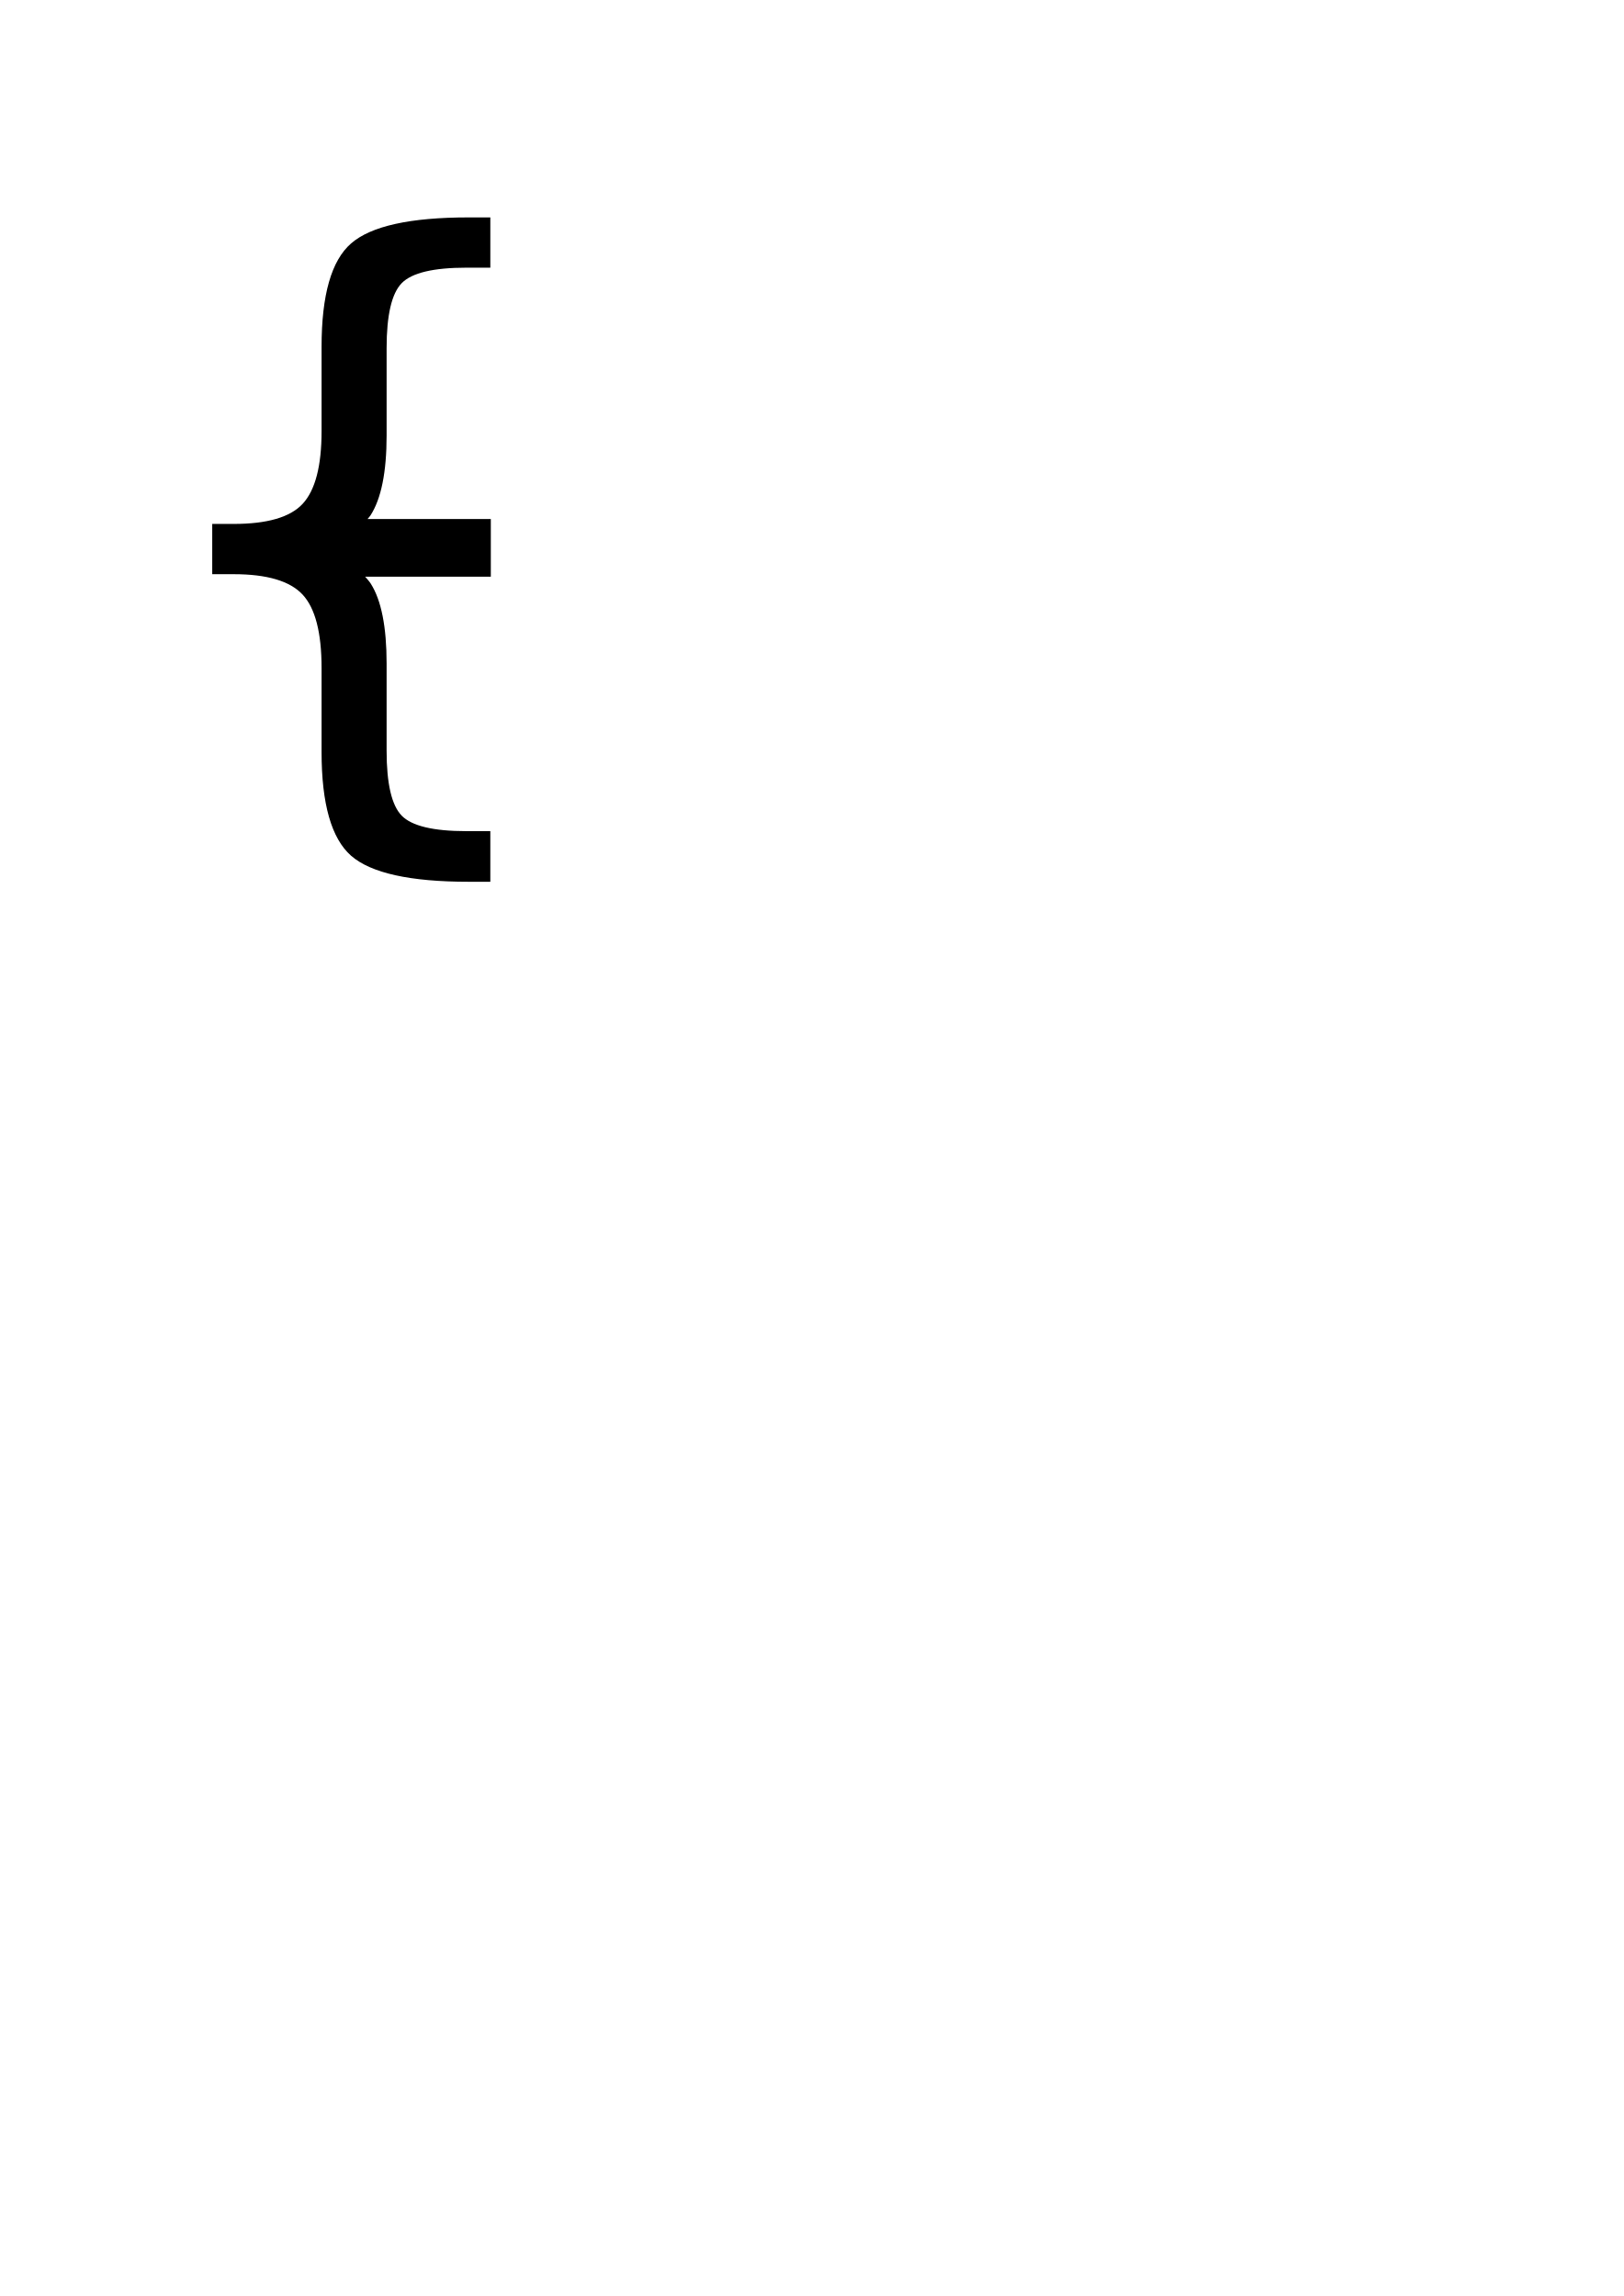
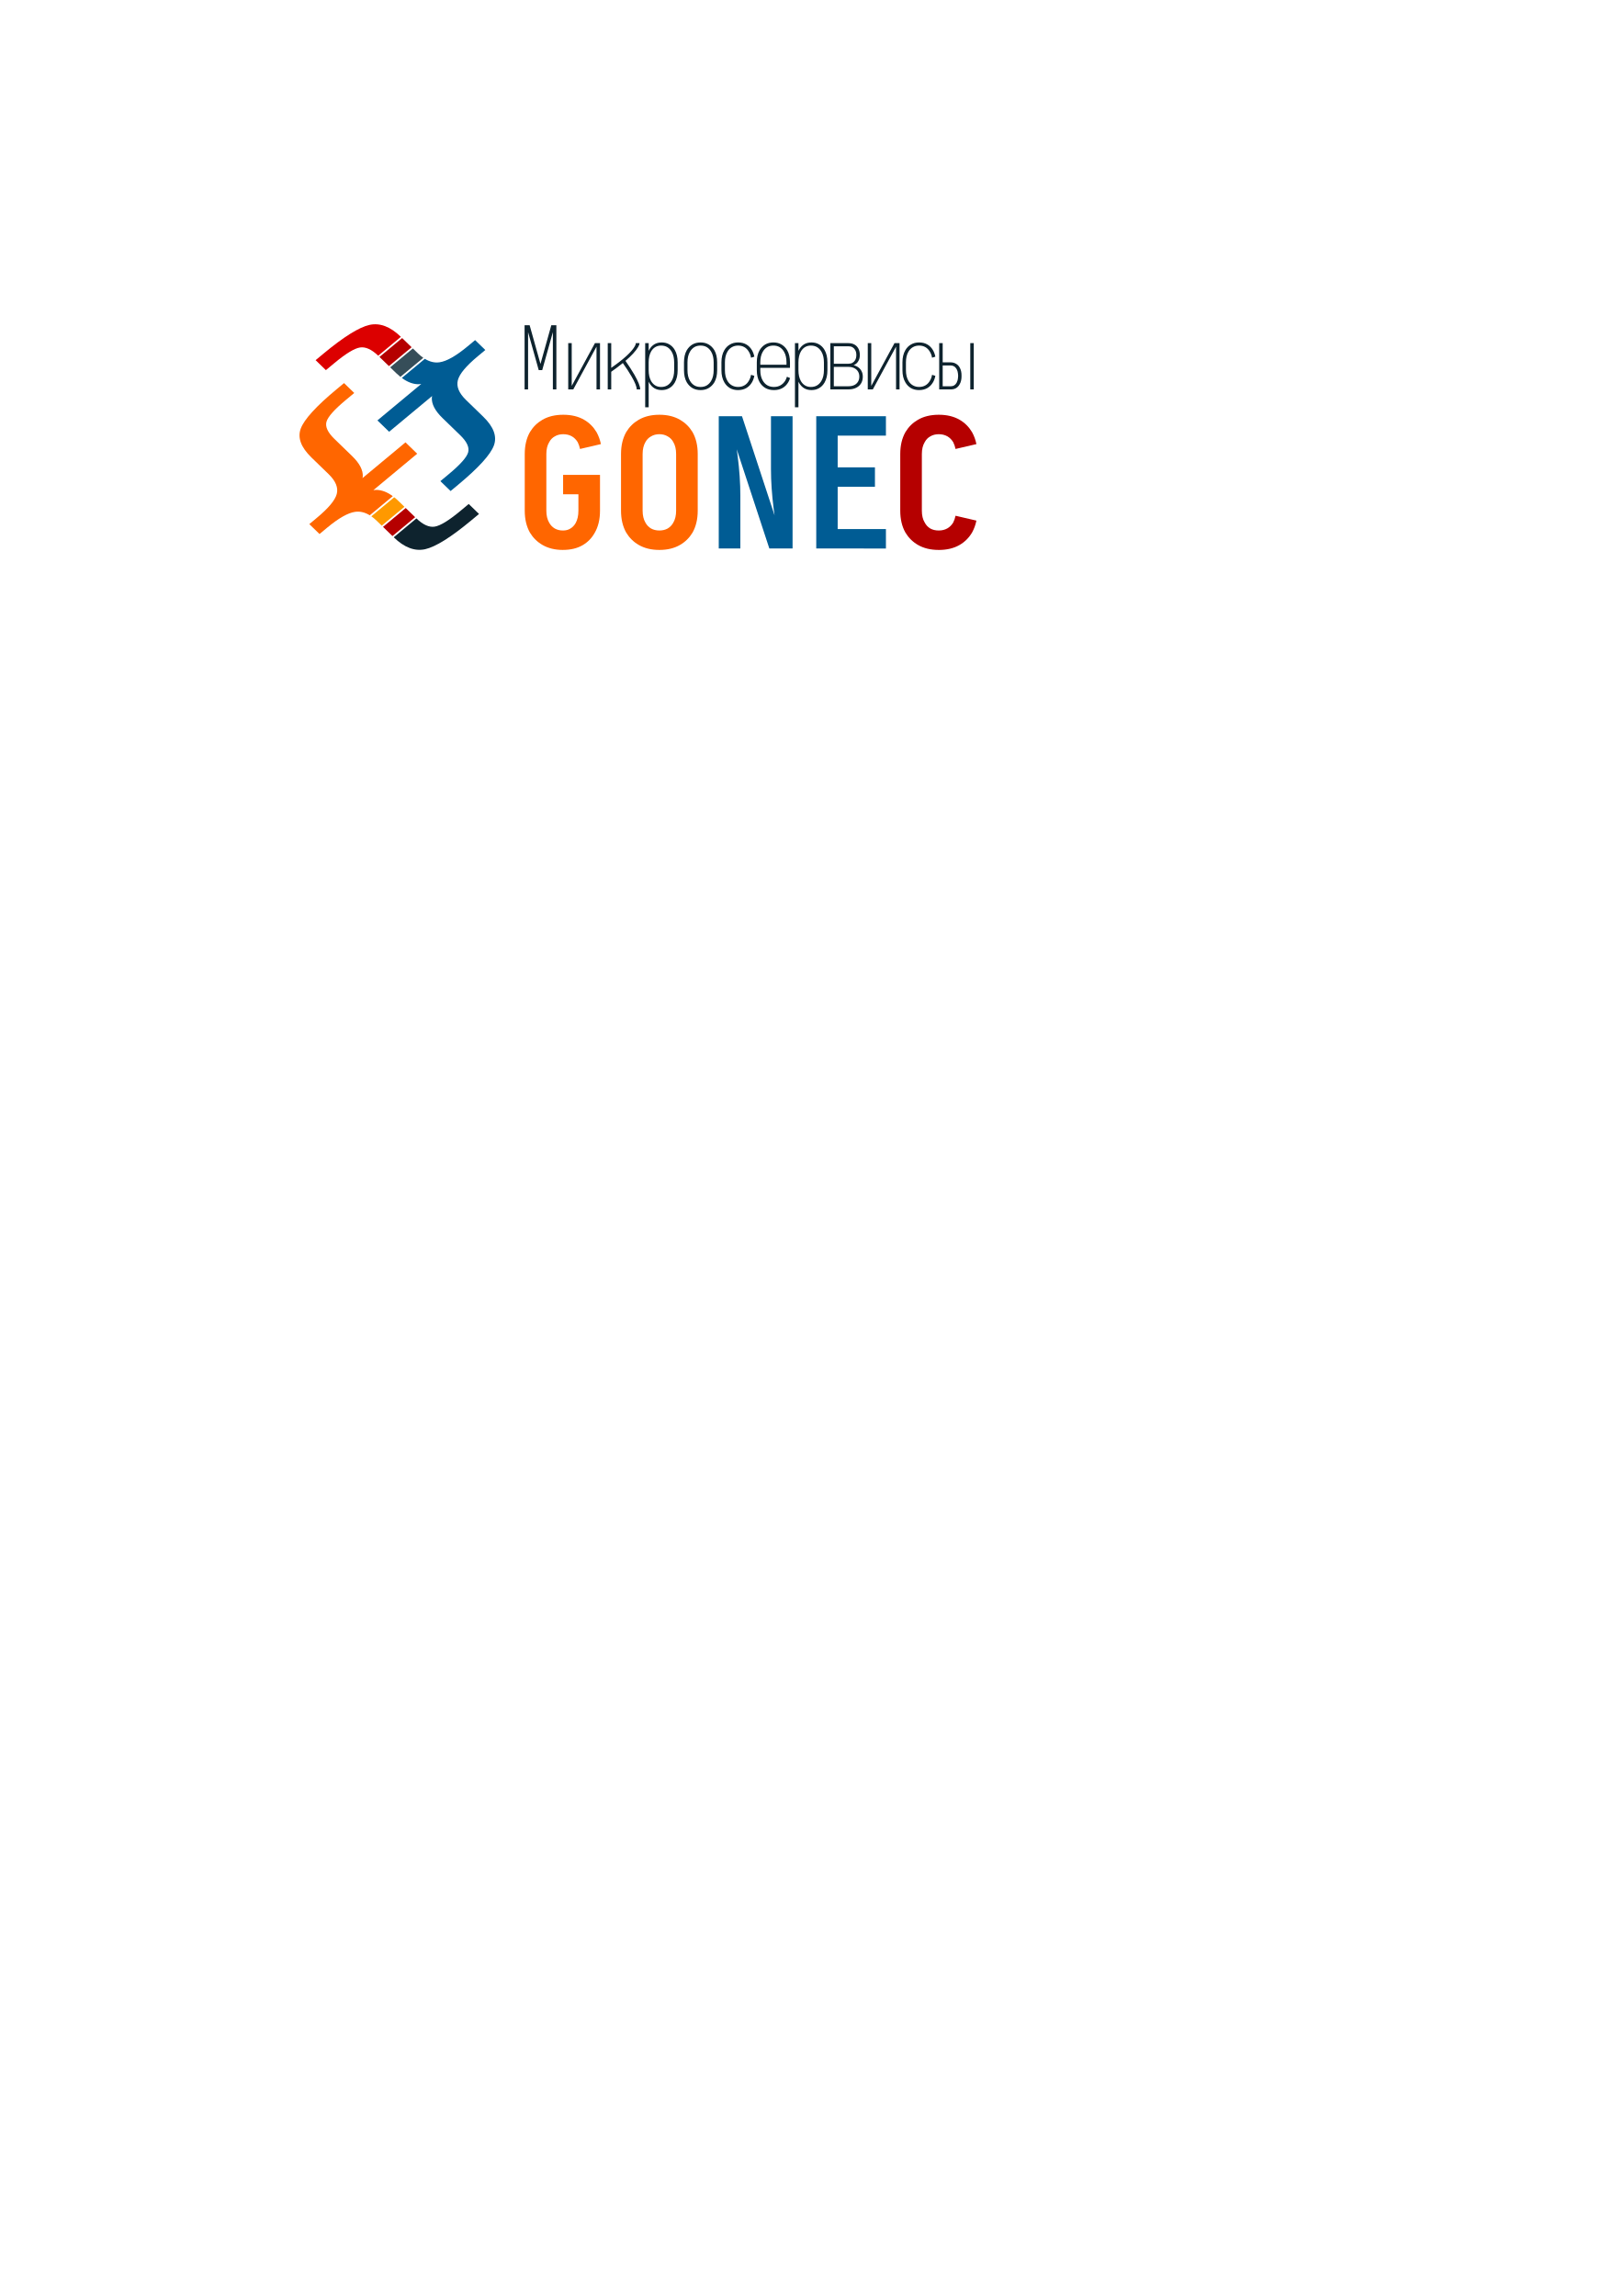
- <svg xmlns="http://www.w3.org/2000/svg" width="210mm" height="297mm" viewBox="0 0 210 297" version="1.1" id="svg4553">
-   <defs id="defs4547" />
+ <svg xmlns="http://www.w3.org/2000/svg" width="210mm" height="297mm" viewBox="0 0 210 297" version="1.1" id="svg8">
+   <defs id="defs2" />
  <g id="layer1">
-     <path style="font-style:normal;font-weight:normal;font-size:medium;line-height:1.25;font-family:sans-serif;letter-spacing:0px;word-spacing:0px;fill:#000000;fill-opacity:1;stroke:none;stroke-width:2.328" d="m 60.596,28.123 c -7.548,0 -12.61,1.122 -15.187,3.365 -2.546,2.213 -3.819,6.669 -3.819,13.368 v 10.913 c 0,4.517 -0.818,7.654 -2.455,9.412 -1.607,1.728 -4.577,2.592 -8.912,2.592 h -2.774 v 6.502 h 2.774 c 4.305,0 7.275,0.879 8.912,2.637 1.637,1.758 2.455,4.926 2.455,9.503 v 10.867 c 0,6.699 1.273,11.171 3.819,13.414 2.577,2.243 7.639,3.365 15.187,3.365 h 2.819 v -6.548 h -3.092 c -4.274,0 -7.063,-0.667 -8.367,-2.001 -1.303,-1.334 -1.955,-4.138 -1.955,-8.412 v -11.277 c 0,-4.729 -0.682,-8.169 -2.046,-10.322 -0.207,-0.326 -0.479,-0.609 -0.732,-0.905 h 16.256 v -7.457 h -15.942 c 0.117,-0.158 0.267,-0.293 0.373,-0.459 1.394,-2.152 2.092,-5.608 2.092,-10.367 V 45.038 c 0,-4.274 0.652,-7.078 1.955,-8.412 1.303,-1.334 4.092,-2.001 8.367,-2.001 h 3.092 v -6.502 z" id="path4528" />
+     <g id="g114" transform="translate(-2.645833,17.00893)">
+       <path d="m 75.449,54.128 q -1.537,0 -2.654,-0.652 -1.001,-0.582 -1.607,-1.583 -0.675,-1.187 -0.675,-2.841 v -7.334 q 0,-1.653 0.675,-2.841 0.605,-1.001 1.607,-1.583 1.118,-0.652 2.701,-0.652 1.583,0 2.701,0.652 1.001,0.582 1.607,1.607 0.396,0.722 0.559,1.537 l -2.701,0.629 q -0.093,-0.466 -0.303,-0.885 -0.303,-0.489 -0.745,-0.745 -0.489,-0.279 -1.118,-0.279 -0.629,0 -1.094,0.279 -0.466,0.256 -0.722,0.745 -0.373,0.605 -0.373,1.537 v 7.334 q 0,0.931 0.373,1.56 0.256,0.466 0.722,0.745 0.466,0.256 1.048,0.256 0.559,0 0.931,-0.233 0.419,-0.233 0.699,-0.699 0.373,-0.652 0.373,-1.63 v -2.119 h -1.979 v -2.515 h 4.773 v 4.633 q 0,1.7 -0.699,2.887 -0.559,1.001 -1.56,1.583 -1.048,0.605 -2.538,0.605 z" style="font-style:normal;font-variant:normal;font-weight:bold;font-stretch:normal;font-size:23.283px;line-height:1.25;font-family:Iosevka;-inkscape-font-specification:'Iosevka Bold';letter-spacing:2.323px;word-spacing:0px;fill:#ff6600;fill-opacity:1;stroke:none;stroke-width:0.265" id="path57" />
+       <path d="m 87.925,54.128 q -1.56,0 -2.678,-0.652 -1.001,-0.582 -1.607,-1.583 -0.675,-1.187 -0.675,-2.841 v -7.334 q 0,-1.653 0.675,-2.841 0.605,-1.001 1.607,-1.583 1.118,-0.652 2.678,-0.652 1.56,0 2.678,0.652 1.001,0.582 1.607,1.583 0.675,1.187 0.675,2.841 v 7.334 q 0,1.653 -0.675,2.841 -0.605,1.001 -1.607,1.583 -1.118,0.652 -2.678,0.652 z m 0,-2.515 q 0.605,0 1.071,-0.256 0.466,-0.279 0.722,-0.745 0.373,-0.629 0.373,-1.56 v -7.334 q 0,-0.931 -0.373,-1.56 -0.256,-0.466 -0.722,-0.722 -0.466,-0.279 -1.071,-0.279 -0.605,0 -1.071,0.279 -0.466,0.256 -0.722,0.722 -0.373,0.629 -0.373,1.56 v 7.334 q 0,0.931 0.373,1.56 0.256,0.466 0.722,0.745 0.466,0.256 1.071,0.256 z" style="font-style:normal;font-variant:normal;font-weight:bold;font-stretch:normal;font-size:23.283px;line-height:1.25;font-family:Iosevka;-inkscape-font-specification:'Iosevka Bold';letter-spacing:2.323px;word-spacing:0px;fill:#ff6600;fill-opacity:1;stroke:none;stroke-width:0.265" id="path59" />
+       <path d="M 95.605,53.941 V 36.828 h 3.004 l 4.214,12.829 q -0.047,-0.419 -0.116,-0.861 -0.349,-2.747 -0.349,-5.122 v -6.845 h 2.794 v 17.113 h -3.004 L 97.933,41.112 q 0.047,0.419 0.116,0.861 0.349,2.747 0.349,5.122 v 6.845 z" style="font-style:normal;font-variant:normal;font-weight:bold;font-stretch:normal;font-size:23.283px;line-height:1.25;font-family:Iosevka;-inkscape-font-specification:'Iosevka Bold';letter-spacing:2.323px;word-spacing:0px;fill:#005c94;fill-opacity:1;stroke:none;stroke-width:0.265" id="path61" />
+       <path d="M 108.215,53.941 V 36.828 h 9.011 v 2.515 h -6.24 v 4.098 h 4.82 v 2.515 h -4.82 v 5.472 h 6.24 v 2.515 z" style="font-style:normal;font-variant:normal;font-weight:bold;font-stretch:normal;font-size:23.283px;line-height:1.25;font-family:Iosevka;-inkscape-font-specification:'Iosevka Bold';letter-spacing:2.323px;word-spacing:0px;fill:#005c94;fill-opacity:1;stroke:none;stroke-width:0.265" id="path63" />
+       <path d="m 124.062,54.128 q -1.583,0 -2.701,-0.652 -1.001,-0.582 -1.607,-1.583 -0.675,-1.187 -0.675,-2.841 v -7.334 q 0,-1.653 0.675,-2.841 0.605,-1.001 1.607,-1.583 1.118,-0.652 2.701,-0.652 1.583,0 2.701,0.652 1.001,0.582 1.607,1.607 0.396,0.722 0.559,1.537 l -2.701,0.629 q -0.093,-0.466 -0.303,-0.885 -0.303,-0.489 -0.745,-0.745 -0.489,-0.279 -1.118,-0.279 -0.629,0 -1.094,0.279 -0.466,0.256 -0.722,0.745 -0.373,0.605 -0.373,1.537 v 7.334 q 0,0.931 0.373,1.537 0.256,0.489 0.722,0.768 0.466,0.256 1.094,0.256 0.629,0 1.118,-0.279 0.442,-0.256 0.745,-0.745 0.21,-0.419 0.303,-0.885 l 2.701,0.629 q -0.163,0.815 -0.559,1.537 -0.605,1.024 -1.607,1.607 -1.118,0.652 -2.701,0.652 z" style="font-style:normal;font-variant:normal;font-weight:bold;font-stretch:normal;font-size:23.283px;line-height:1.25;font-family:Iosevka;-inkscape-font-specification:'Iosevka Bold';letter-spacing:2.323px;word-spacing:0px;fill:#b50000;fill-opacity:1;stroke:none;stroke-width:0.265" id="path65" />
+     </g>
+     <g id="g128" transform="translate(-2.572157,-20.91544)">
+       <path d="m 70.419,71.286 v -8.297 h 0.655 l 1.4,5.001 1.4,-5.001 h 0.655 v 8.297 h -0.452 v -7.406 l -1.377,4.911 h -0.452 l -1.377,-4.911 v 7.406 z" style="font-style:normal;font-variant:normal;font-weight:200;font-stretch:normal;font-size:11.289px;line-height:1;font-family:Iosevka;-inkscape-font-specification:'Iosevka Ultra-Light';letter-spacing:0px;word-spacing:0px;fill:#0e232e;fill-opacity:1;stroke:none;stroke-width:0.265" id="path67" />
+       <path d="m 76.063,71.286 v -5.983 h 0.452 v 5.532 l 3.003,-5.532 h 0.655 v 5.983 h -0.452 v -5.532 l -3.003,5.532 z" style="font-style:normal;font-variant:normal;font-weight:200;font-stretch:normal;font-size:11.289px;line-height:1;font-family:Iosevka;-inkscape-font-specification:'Iosevka Ultra-Light';letter-spacing:0px;word-spacing:0px;fill:#0e232e;fill-opacity:1;stroke:none;stroke-width:0.265" id="path69" />
+       <path d="m 81.173,71.286 v -5.983 h 0.452 v 3.195 q 2.416,-1.682 3.037,-2.777 0.147,-0.248 0.147,-0.418 h 0.474 q 0,0.192 -0.169,0.485 -0.452,0.779 -1.648,1.806 0.677,0.971 1.151,1.784 0.756,1.321 0.756,1.908 h -0.452 q 0,-0.531 -0.666,-1.671 -0.418,-0.734 -1.129,-1.738 -0.655,0.531 -1.501,1.129 v 2.28 z" style="font-style:normal;font-variant:normal;font-weight:200;font-stretch:normal;font-size:11.289px;line-height:1;font-family:Iosevka;-inkscape-font-specification:'Iosevka Ultra-Light';letter-spacing:0px;word-spacing:0px;fill:#0e232e;fill-opacity:1;stroke:none;stroke-width:0.265" id="path71" />
+       <path d="m 86.016,73.6 v -8.297 h 0.452 v 0.993 q 0.034,-0.079 0.079,-0.147 0.26,-0.463 0.677,-0.711 0.395,-0.226 0.926,-0.226 0.564,0 0.982,0.248 0.44,0.248 0.711,0.722 0.373,0.643 0.373,1.603 v 1.016 q 0,0.96 -0.373,1.603 -0.271,0.474 -0.711,0.722 -0.418,0.248 -0.982,0.248 -0.531,0 -0.926,-0.226 -0.418,-0.248 -0.677,-0.711 -0.045,-0.068 -0.079,-0.147 v 3.308 z m 2.066,-2.63 q 0.44,0 0.779,-0.192 0.361,-0.214 0.587,-0.61 0.316,-0.542 0.316,-1.366 v -1.016 q 0,-0.824 -0.316,-1.366 -0.226,-0.395 -0.587,-0.61 -0.339,-0.192 -0.779,-0.192 -0.418,0 -0.734,0.181 -0.339,0.192 -0.564,0.576 -0.316,0.564 -0.316,1.411 v 1.016 q 0,0.847 0.316,1.411 0.226,0.384 0.564,0.576 0.316,0.181 0.734,0.181 z" style="font-style:normal;font-variant:normal;font-weight:200;font-stretch:normal;font-size:11.289px;line-height:1;font-family:Iosevka;-inkscape-font-specification:'Iosevka Ultra-Light';letter-spacing:0px;word-spacing:0px;fill:#0e232e;fill-opacity:1;stroke:none;stroke-width:0.265" id="path73" />
+       <path d="m 93.18,71.376 q -0.598,0 -1.05,-0.26 -0.44,-0.26 -0.734,-0.745 -0.361,-0.632 -0.361,-1.569 v -1.016 q 0,-0.937 0.361,-1.569 0.294,-0.485 0.734,-0.745 0.452,-0.26 1.05,-0.26 0.598,0 1.039,0.26 0.452,0.26 0.745,0.745 0.361,0.632 0.361,1.569 v 1.016 q 0,0.937 -0.361,1.569 -0.294,0.485 -0.745,0.745 -0.44,0.26 -1.039,0.26 z m 0,-0.406 q 0.452,0 0.79,-0.192 0.361,-0.214 0.587,-0.61 0.316,-0.542 0.316,-1.366 v -1.016 q 0,-0.824 -0.316,-1.366 -0.226,-0.395 -0.587,-0.61 -0.339,-0.192 -0.79,-0.192 -0.452,0 -0.79,0.192 -0.361,0.214 -0.587,0.61 -0.316,0.542 -0.316,1.366 v 1.016 q 0,0.824 0.316,1.366 0.226,0.395 0.587,0.61 0.339,0.192 0.79,0.192 z" style="font-style:normal;font-variant:normal;font-weight:200;font-stretch:normal;font-size:11.289px;line-height:1;font-family:Iosevka;-inkscape-font-specification:'Iosevka Ultra-Light';letter-spacing:0px;word-spacing:0px;fill:#0e232e;fill-opacity:1;stroke:none;stroke-width:0.265" id="path75" />
+       <path d="m 98.034,71.376 q -0.61,0 -1.061,-0.26 -0.452,-0.271 -0.722,-0.745 -0.373,-0.632 -0.373,-1.569 v -1.016 q 0,-0.937 0.373,-1.569 0.271,-0.474 0.722,-0.734 0.452,-0.271 1.061,-0.271 0.61,0 1.061,0.26 0.452,0.26 0.734,0.745 0.214,0.373 0.305,0.835 l -0.429,0.135 q -0.068,-0.429 -0.271,-0.756 -0.226,-0.406 -0.587,-0.61 -0.35,-0.203 -0.813,-0.203 -0.452,0 -0.802,0.203 -0.361,0.203 -0.587,0.598 -0.316,0.542 -0.316,1.366 v 1.016 q 0,0.824 0.316,1.366 0.226,0.395 0.587,0.598 0.35,0.203 0.802,0.203 0.463,0 0.813,-0.203 0.361,-0.203 0.587,-0.61 0.203,-0.327 0.271,-0.756 l 0.429,0.135 q -0.09,0.463 -0.305,0.835 -0.282,0.485 -0.734,0.745 -0.452,0.26 -1.061,0.26 z" style="font-style:normal;font-variant:normal;font-weight:200;font-stretch:normal;font-size:11.289px;line-height:1;font-family:Iosevka;-inkscape-font-specification:'Iosevka Ultra-Light';letter-spacing:0px;word-spacing:0px;fill:#0e232e;fill-opacity:1;stroke:none;stroke-width:0.265" id="path77" />
+       <path d="m 102.677,71.376 q -0.643,0 -1.118,-0.271 -0.463,-0.271 -0.745,-0.756 -0.361,-0.632 -0.361,-1.547 v -1.016 q 0,-0.937 0.361,-1.569 0.294,-0.485 0.734,-0.745 0.452,-0.26 1.05,-0.26 0.598,0 1.039,0.26 0.452,0.26 0.745,0.745 0.361,0.632 0.361,1.569 v 0.711 h -3.838 v 0.305 q 0,0.802 0.316,1.343 0.226,0.395 0.587,0.61 0.373,0.214 0.858,0.214 0.497,0 0.858,-0.214 0.373,-0.214 0.621,-0.621 0.124,-0.226 0.203,-0.485 l 0.406,0.169 q -0.079,0.282 -0.226,0.531 -0.282,0.485 -0.745,0.756 -0.474,0.271 -1.106,0.271 z m -1.772,-3.285 h 3.387 v -0.305 q 0,-0.824 -0.316,-1.366 -0.226,-0.395 -0.587,-0.61 -0.339,-0.192 -0.79,-0.192 -0.452,0 -0.79,0.192 -0.361,0.214 -0.587,0.61 -0.316,0.542 -0.316,1.366 z" style="font-style:normal;font-variant:normal;font-weight:200;font-stretch:normal;font-size:11.289px;line-height:1;font-family:Iosevka;-inkscape-font-specification:'Iosevka Ultra-Light';letter-spacing:0px;word-spacing:0px;fill:#0e232e;fill-opacity:1;stroke:none;stroke-width:0.265" id="path79" />
+       <path d="m 105.386,73.6 v -8.297 h 0.452 v 0.993 q 0.034,-0.079 0.079,-0.147 0.26,-0.463 0.677,-0.711 0.395,-0.226 0.926,-0.226 0.564,0 0.982,0.248 0.44,0.248 0.711,0.722 0.373,0.643 0.373,1.603 v 1.016 q 0,0.96 -0.373,1.603 -0.271,0.474 -0.711,0.722 -0.418,0.248 -0.982,0.248 -0.531,0 -0.926,-0.226 -0.418,-0.248 -0.677,-0.711 -0.045,-0.068 -0.079,-0.147 v 3.308 z m 2.066,-2.63 q 0.44,0 0.779,-0.192 0.361,-0.214 0.587,-0.61 0.316,-0.542 0.316,-1.366 v -1.016 q 0,-0.824 -0.316,-1.366 -0.226,-0.395 -0.587,-0.61 -0.339,-0.192 -0.779,-0.192 -0.418,0 -0.734,0.181 -0.339,0.192 -0.564,0.576 -0.316,0.564 -0.316,1.411 v 1.016 q 0,0.847 0.316,1.411 0.226,0.384 0.564,0.576 0.316,0.181 0.734,0.181 z" style="font-style:normal;font-variant:normal;font-weight:200;font-stretch:normal;font-size:11.289px;line-height:1;font-family:Iosevka;-inkscape-font-specification:'Iosevka Ultra-Light';letter-spacing:0px;word-spacing:0px;fill:#0e232e;fill-opacity:1;stroke:none;stroke-width:0.265" id="path81" />
+       <path d="m 109.962,71.286 v -5.983 h 2.337 q 0.463,0 0.802,0.192 0.294,0.169 0.474,0.485 0.203,0.35 0.203,0.858 0,0.463 -0.192,0.779 -0.158,0.294 -0.463,0.463 -0.068,0.045 -0.147,0.068 0.248,0.068 0.463,0.192 0.35,0.203 0.531,0.531 0.192,0.316 0.192,0.768 0,0.474 -0.203,0.835 -0.203,0.35 -0.564,0.553 -0.44,0.26 -1.095,0.26 z m 2.337,-3.319 q 0.316,0 0.531,-0.124 0.214,-0.124 0.339,-0.339 0.158,-0.271 0.158,-0.666 0,-0.395 -0.158,-0.655 -0.124,-0.226 -0.339,-0.35 -0.214,-0.124 -0.531,-0.124 h -1.885 v 2.258 z m -1.885,2.913 h 1.885 q 0.497,0 0.835,-0.192 0.271,-0.158 0.418,-0.418 0.158,-0.271 0.158,-0.643 0,-0.373 -0.158,-0.632 -0.147,-0.26 -0.418,-0.418 -0.339,-0.203 -0.835,-0.203 h -1.885 z" style="font-style:normal;font-variant:normal;font-weight:200;font-stretch:normal;font-size:11.289px;line-height:1;font-family:Iosevka;-inkscape-font-specification:'Iosevka Ultra-Light';letter-spacing:0px;word-spacing:0px;fill:#0e232e;fill-opacity:1;stroke:none;stroke-width:0.265" id="path83" />
+       <path d="m 114.804,71.286 v -5.983 h 0.452 v 5.532 l 3.003,-5.532 h 0.655 v 5.983 h -0.452 v -5.532 l -3.003,5.532 z" style="font-style:normal;font-variant:normal;font-weight:200;font-stretch:normal;font-size:11.289px;line-height:1;font-family:Iosevka;-inkscape-font-specification:'Iosevka Ultra-Light';letter-spacing:0px;word-spacing:0px;fill:#0e232e;fill-opacity:1;stroke:none;stroke-width:0.265" id="path85" />
+       <path d="m 121.446,71.376 q -0.61,0 -1.061,-0.26 -0.452,-0.271 -0.722,-0.745 -0.373,-0.632 -0.373,-1.569 v -1.016 q 0,-0.937 0.373,-1.569 0.271,-0.474 0.722,-0.734 0.452,-0.271 1.061,-0.271 0.61,0 1.061,0.26 0.452,0.26 0.734,0.745 0.214,0.373 0.305,0.835 l -0.429,0.135 q -0.068,-0.429 -0.271,-0.756 -0.226,-0.406 -0.587,-0.61 -0.35,-0.203 -0.813,-0.203 -0.452,0 -0.802,0.203 -0.361,0.203 -0.587,0.598 -0.316,0.542 -0.316,1.366 v 1.016 q 0,0.824 0.316,1.366 0.226,0.395 0.587,0.598 0.35,0.203 0.802,0.203 0.463,0 0.813,-0.203 0.361,-0.203 0.587,-0.61 0.203,-0.327 0.271,-0.756 l 0.429,0.135 q -0.09,0.463 -0.305,0.835 -0.282,0.485 -0.734,0.745 -0.452,0.26 -1.061,0.26 z" style="font-style:normal;font-variant:normal;font-weight:200;font-stretch:normal;font-size:11.289px;line-height:1;font-family:Iosevka;-inkscape-font-specification:'Iosevka Ultra-Light';letter-spacing:0px;word-spacing:0px;fill:#0e232e;fill-opacity:1;stroke:none;stroke-width:0.265" id="path87" />
+       <path d="m 128.061,71.286 v -5.983 h 0.452 v 5.983 z m -4.019,0 v -5.983 h 0.452 v 2.484 h 1.05 q 0.384,0.011 0.666,0.181 0.294,0.158 0.474,0.474 0.26,0.44 0.248,1.095 0.011,0.655 -0.248,1.095 -0.181,0.327 -0.474,0.497 -0.282,0.158 -0.666,0.158 z m 0.452,-0.406 h 1.05 q 0.237,0 0.418,-0.102 0.192,-0.113 0.327,-0.339 0.079,-0.158 0.135,-0.339 0.056,-0.237 0.068,-0.564 -0.011,-0.316 -0.068,-0.553 -0.056,-0.192 -0.135,-0.339 -0.135,-0.226 -0.327,-0.339 -0.181,-0.113 -0.418,-0.113 h -1.05 z" style="font-style:normal;font-variant:normal;font-weight:200;font-stretch:normal;font-size:11.289px;line-height:1;font-family:Iosevka;-inkscape-font-specification:'Iosevka Ultra-Light';letter-spacing:0px;word-spacing:0px;fill:#0e232e;fill-opacity:1;stroke:none;stroke-width:0.265" id="path89" />
+     </g>
+     <g id="g51" transform="matrix(0.7209028,0,0,0.6474492,17.7522,24.08352)">
+       <path id="path3700" d="m 35.733,40.601 c -3.652,3.382 -5.785,5.991 -6.4,7.828 -0.608,1.814 0.031,3.74 1.919,5.779 l 3.075,3.32 c 1.273,1.374 1.761,2.696 1.464,3.964 -0.29,1.246 -1.484,2.839 -3.582,4.782 l -1.342,1.243 1.832,1.978 1.342,-1.243 c 2.083,-1.929 3.767,-2.992 5.055,-3.191 0.873,-0.135 1.746,0.098 2.62,0.695 l 4.128,-3.822 c -0.977,-0.803 -1.936,-1.221 -2.877,-1.253 -0.192,-0.007 -0.403,0.029 -0.609,0.053 l 7.865,-7.283 -2.101,-2.269 -7.713,7.143 c 0.012,-0.101 0.047,-0.209 0.051,-0.307 0.068,-1.28 -0.568,-2.643 -1.909,-4.092 l -3.178,-3.431 c -1.204,-1.3 -1.679,-2.446 -1.424,-3.435 0.255,-0.99 1.416,-2.443 3.484,-4.358 l 1.496,-1.385 -1.832,-1.978 z" style="font-style:normal;font-weight:normal;font-size:medium;line-height:1.25;font-family:sans-serif;letter-spacing:0px;word-spacing:0px;fill:#ff6600;fill-opacity:1;stroke:none;stroke-width:1.217" />
+       <path id="path3698" d="m 41.992,65.955 c 0.324,0.249 0.647,0.548 0.971,0.898 l 0.901,0.973 4.07,-3.769 -1.067,-1.153 c -0.257,-0.277 -0.512,-0.528 -0.766,-0.753 z" style="font-style:normal;font-weight:normal;font-size:medium;line-height:1.25;font-family:sans-serif;letter-spacing:0px;word-spacing:0px;fill:#ff9900;fill-opacity:1;stroke:none;stroke-width:1.217" />
+       <path id="path3696" d="m 44.09,68.07 1.697,1.833 4.07,-3.769 -1.697,-1.833 z" style="font-style:normal;font-weight:normal;font-size:medium;line-height:1.25;font-family:sans-serif;letter-spacing:0px;word-spacing:0px;fill:#b50000;fill-opacity:1;stroke:none;stroke-width:1.217" />
+       <path id="path4528" d="m 46.013,70.147 0.012,0.013 c 1.888,2.038 3.763,2.828 5.627,2.37 1.879,-0.472 4.644,-2.399 8.296,-5.781 l 1.364,-1.263 -1.845,-1.992 -1.496,1.385 c -2.068,1.915 -3.605,2.962 -4.612,3.14 -0.995,0.176 -2.087,-0.372 -3.276,-1.642 z" style="font-style:normal;font-weight:normal;font-size:medium;line-height:1.25;font-family:sans-serif;letter-spacing:0px;word-spacing:0px;fill:#0e232e;fill-opacity:1;stroke:none;stroke-width:1.217" />
+       <path style="font-style:normal;font-weight:normal;font-size:medium;line-height:1.25;font-family:sans-serif;letter-spacing:0px;word-spacing:0px;fill:#005c94;fill-opacity:1;stroke:none;stroke-width:1.217" d="m 57.577,59.646 c 3.652,-3.382 5.785,-5.991 6.4,-7.828 0.608,-1.814 -0.031,-3.74 -1.919,-5.779 l -3.075,-3.32 c -1.273,-1.374 -1.761,-2.696 -1.464,-3.964 0.29,-1.246 1.484,-2.839 3.582,-4.782 l 1.342,-1.243 -1.832,-1.978 -1.342,1.243 c -2.083,1.929 -3.767,2.992 -5.055,3.191 -0.873,0.135 -1.746,-0.098 -2.62,-0.695 l -4.128,3.822 c 0.977,0.803 1.936,1.221 2.877,1.253 0.192,0.007 0.403,-0.029 0.609,-0.053 l -7.865,7.283 2.101,2.269 7.713,-7.143 c -0.012,0.101 -0.047,0.209 -0.051,0.307 -0.068,1.28 0.568,2.643 1.909,4.092 l 3.178,3.431 c 1.204,1.3 1.679,2.446 1.424,3.435 -0.255,0.99 -1.416,2.443 -3.484,4.358 l -1.496,1.385 1.832,1.978 z" id="path3718" />
+       <path style="font-style:normal;font-weight:normal;font-size:medium;line-height:1.25;font-family:sans-serif;letter-spacing:0px;word-spacing:0px;fill:#364e59;fill-opacity:1;stroke:none;stroke-width:1.217" d="m 51.318,34.292 c -0.324,-0.249 -0.647,-0.548 -0.971,-0.898 l -0.901,-0.973 -4.07,3.769 1.067,1.153 c 0.257,0.277 0.512,0.528 0.766,0.753 z" id="path3720" />
+       <path style="font-style:normal;font-weight:normal;font-size:medium;line-height:1.25;font-family:sans-serif;letter-spacing:0px;word-spacing:0px;fill:#b50000;fill-opacity:1;stroke:none;stroke-width:1.217" d="m 49.22,32.177 -1.697,-1.833 -4.07,3.769 1.697,1.833 z" id="path3722" />
+       <path style="font-style:normal;font-weight:normal;font-size:medium;line-height:1.25;font-family:sans-serif;letter-spacing:0px;word-spacing:0px;fill:#dc0000;fill-opacity:1;stroke:none;stroke-width:1.217" d="m 47.297,30.1 -0.012,-0.013 c -1.888,-2.038 -3.763,-2.828 -5.627,-2.37 -1.879,0.472 -4.644,2.399 -8.296,5.781 l -1.364,1.263 1.845,1.992 1.496,-1.385 c 2.068,-1.915 3.605,-2.962 4.612,-3.14 0.995,-0.176 2.087,0.372 3.276,1.642 z" id="path3724" />
+     </g>
  </g>
</svg>
